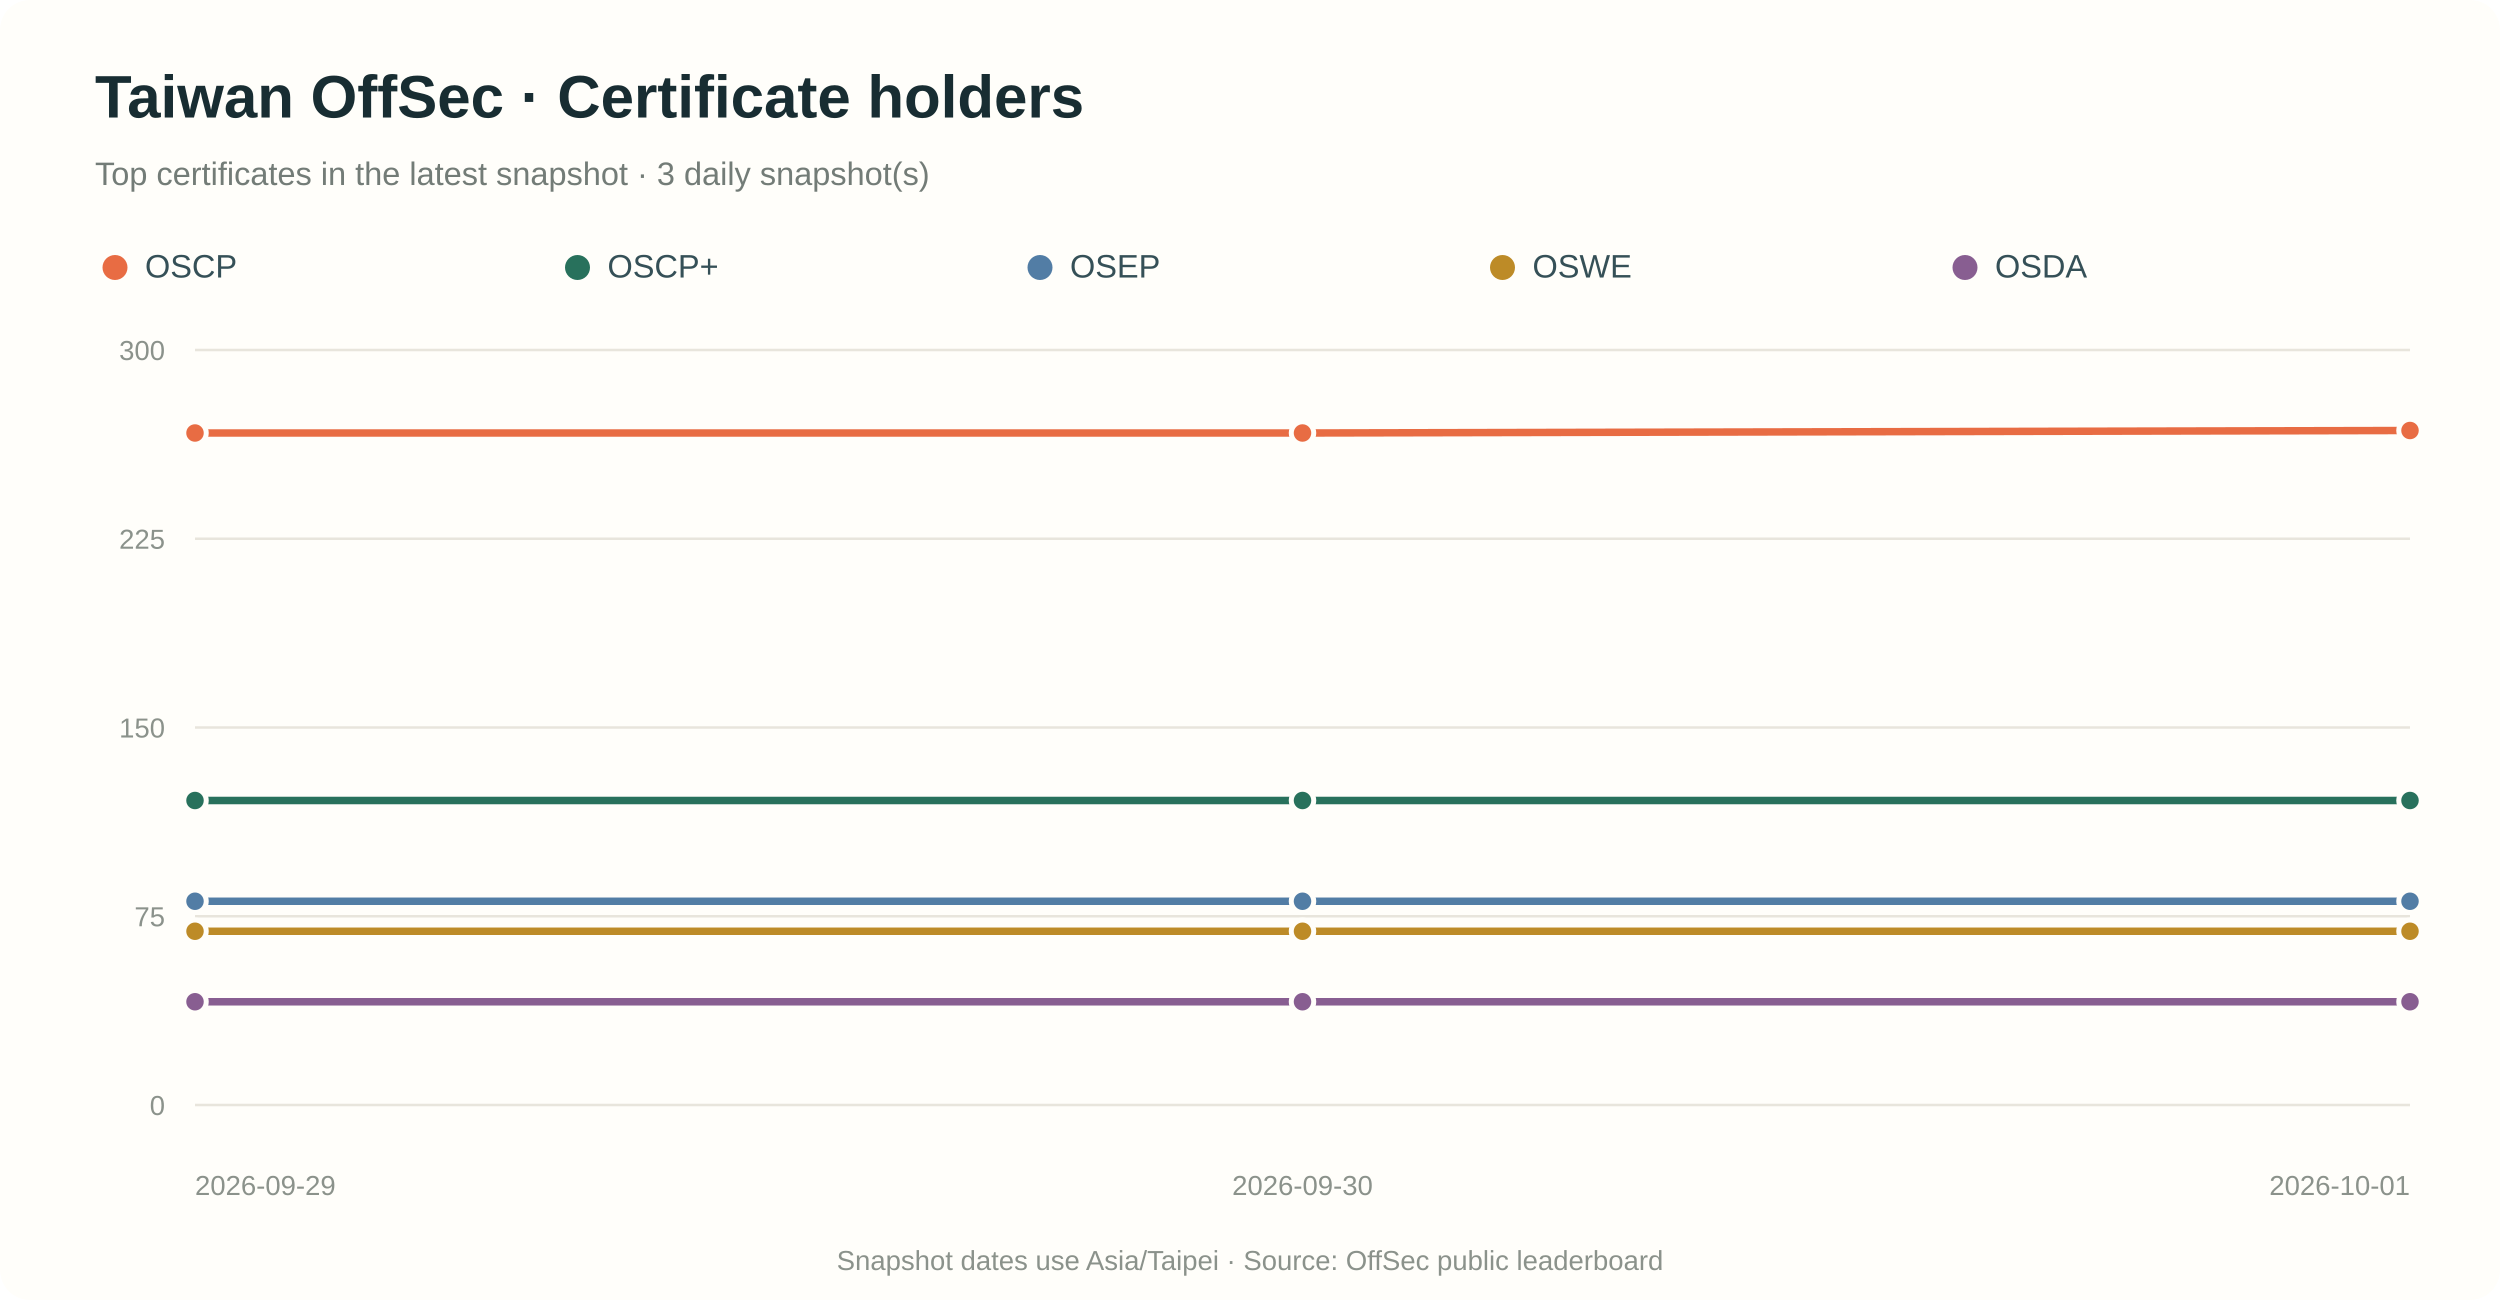
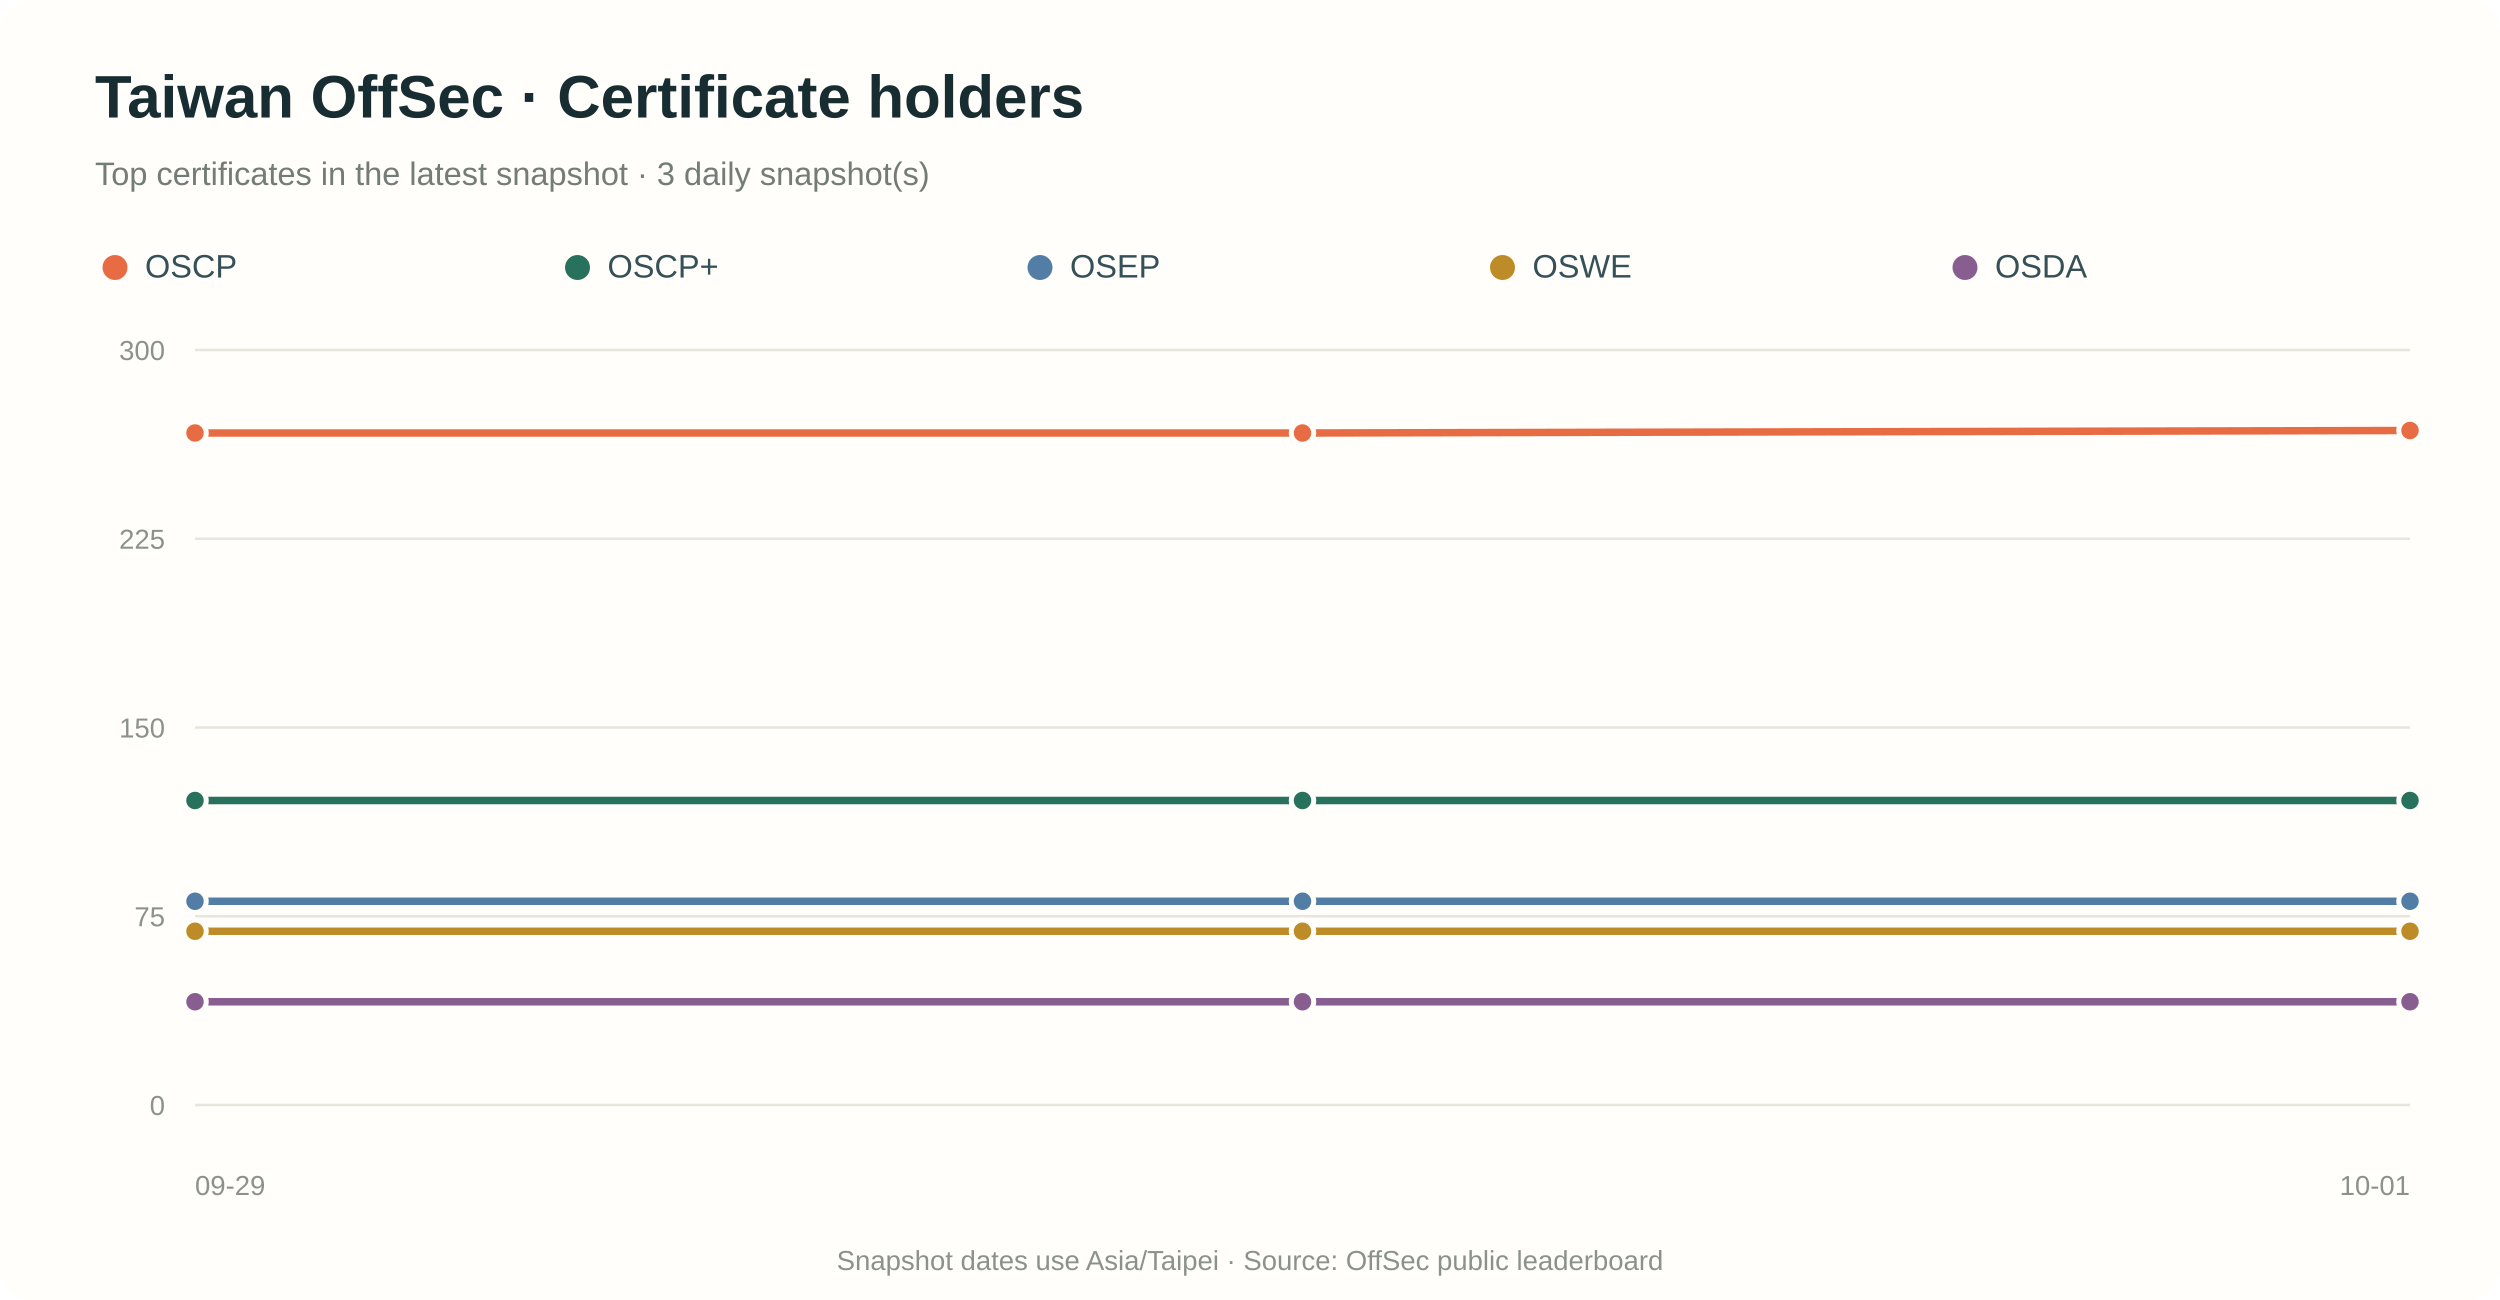
<svg xmlns="http://www.w3.org/2000/svg" viewBox="0 0 1000 520" role="img" aria-labelledby="title desc">
  <rect width="100%" height="100%" rx="12" fill="#fffefa" />
  <text x="38" y="47" fill="#182d32" font-family="Arial,sans-serif" font-size="24" font-weight="700">Taiwan OffSec · Certificate holders</text>
  <text x="38" y="74" fill="#737c77" font-family="Arial,sans-serif" font-size="13">Top certificates in the latest snapshot · 3 daily snapshot(s)</text>
  <circle cx="46" cy="107" r="5" fill="#e86c43" />
  <text x="58" y="111" fill="#355057" font-family="Arial,sans-serif" font-size="13">OSCP</text>
  <circle cx="231" cy="107" r="5" fill="#28715c" />
  <text x="243" y="111" fill="#355057" font-family="Arial,sans-serif" font-size="13">OSCP+</text>
  <circle cx="416" cy="107" r="5" fill="#527da5" />
  <text x="428" y="111" fill="#355057" font-family="Arial,sans-serif" font-size="13">OSEP</text>
  <circle cx="601" cy="107" r="5" fill="#bd8b27" />
  <text x="613" y="111" fill="#355057" font-family="Arial,sans-serif" font-size="13">OSWE</text>
  <circle cx="786" cy="107" r="5" fill="#885e91" />
  <text x="798" y="111" fill="#355057" font-family="Arial,sans-serif" font-size="13">OSDA</text>
  <line x1="78" y1="442.0" x2="964" y2="442.0" stroke="#e8e5dc" stroke-width="1" />
  <text x="66" y="446.0" text-anchor="end" fill="#8b928b" font-family="Arial,sans-serif" font-size="11">0</text>
  <line x1="78" y1="366.5" x2="964" y2="366.5" stroke="#e8e5dc" stroke-width="1" />
  <text x="66" y="370.5" text-anchor="end" fill="#8b928b" font-family="Arial,sans-serif" font-size="11">75</text>
  <line x1="78" y1="291.0" x2="964" y2="291.0" stroke="#e8e5dc" stroke-width="1" />
  <text x="66" y="295.0" text-anchor="end" fill="#8b928b" font-family="Arial,sans-serif" font-size="11">150</text>
  <line x1="78" y1="215.5" x2="964" y2="215.5" stroke="#e8e5dc" stroke-width="1" />
  <text x="66" y="219.5" text-anchor="end" fill="#8b928b" font-family="Arial,sans-serif" font-size="11">225</text>
  <line x1="78" y1="140.0" x2="964" y2="140.0" stroke="#e8e5dc" stroke-width="1" />
  <text x="66" y="144.0" text-anchor="end" fill="#8b928b" font-family="Arial,sans-serif" font-size="11">300</text>
  <path d="M 78.0 173.2 L 521.0 173.2 L 964.0 172.2" fill="none" stroke="#e86c43" stroke-width="3" stroke-linecap="round" stroke-linejoin="round" />
  <circle cx="78.0" cy="173.2" r="4.5" fill="#e86c43" stroke="#fffefa" stroke-width="2" />
  <circle cx="521.0" cy="173.2" r="4.5" fill="#e86c43" stroke="#fffefa" stroke-width="2" />
  <circle cx="964.0" cy="172.2" r="4.5" fill="#e86c43" stroke="#fffefa" stroke-width="2" />
  <path d="M 78.0 320.2 L 521.0 320.2 L 964.0 320.2" fill="none" stroke="#28715c" stroke-width="3" stroke-linecap="round" stroke-linejoin="round" />
  <circle cx="78.0" cy="320.2" r="4.5" fill="#28715c" stroke="#fffefa" stroke-width="2" />
  <circle cx="521.0" cy="320.2" r="4.5" fill="#28715c" stroke="#fffefa" stroke-width="2" />
  <circle cx="964.0" cy="320.2" r="4.5" fill="#28715c" stroke="#fffefa" stroke-width="2" />
  <path d="M 78.0 360.5 L 521.0 360.5 L 964.0 360.5" fill="none" stroke="#527da5" stroke-width="3" stroke-linecap="round" stroke-linejoin="round" />
  <circle cx="78.0" cy="360.5" r="4.5" fill="#527da5" stroke="#fffefa" stroke-width="2" />
  <circle cx="521.0" cy="360.5" r="4.5" fill="#527da5" stroke="#fffefa" stroke-width="2" />
  <circle cx="964.0" cy="360.5" r="4.5" fill="#527da5" stroke="#fffefa" stroke-width="2" />
  <path d="M 78.0 372.5 L 521.0 372.5 L 964.0 372.5" fill="none" stroke="#bd8b27" stroke-width="3" stroke-linecap="round" stroke-linejoin="round" />
  <circle cx="78.0" cy="372.5" r="4.5" fill="#bd8b27" stroke="#fffefa" stroke-width="2" />
  <circle cx="521.0" cy="372.5" r="4.5" fill="#bd8b27" stroke="#fffefa" stroke-width="2" />
  <circle cx="964.0" cy="372.5" r="4.5" fill="#bd8b27" stroke="#fffefa" stroke-width="2" />
  <path d="M 78.0 400.7 L 521.0 400.7 L 964.0 400.7" fill="none" stroke="#885e91" stroke-width="3" stroke-linecap="round" stroke-linejoin="round" />
  <circle cx="78.0" cy="400.7" r="4.5" fill="#885e91" stroke="#fffefa" stroke-width="2" />
  <circle cx="521.0" cy="400.7" r="4.5" fill="#885e91" stroke="#fffefa" stroke-width="2" />
  <circle cx="964.0" cy="400.7" r="4.5" fill="#885e91" stroke="#fffefa" stroke-width="2" />
-   <text x="78.0" y="478" text-anchor="start" fill="#8b928b" font-family="Arial,sans-serif" font-size="11">2026-09-29</text>
-   <text x="521.0" y="478" text-anchor="middle" fill="#8b928b" font-family="Arial,sans-serif" font-size="11">2026-09-30</text>
-   <text x="964.0" y="478" text-anchor="end" fill="#8b928b" font-family="Arial,sans-serif" font-size="11">2026-10-01</text>
+   <text x="78.0" y="478" text-anchor="start" fill="#8b928b" font-family="Arial,sans-serif" font-size="11">09-29</text>
+   <text x="964.0" y="478" text-anchor="end" fill="#8b928b" font-family="Arial,sans-serif" font-size="11">10-01</text>
  <text x="500.0" y="508" text-anchor="middle" fill="#8b928b" font-family="Arial,sans-serif" font-size="11">Snapshot dates use Asia/Taipei · Source: OffSec public leaderboard</text>
</svg>
